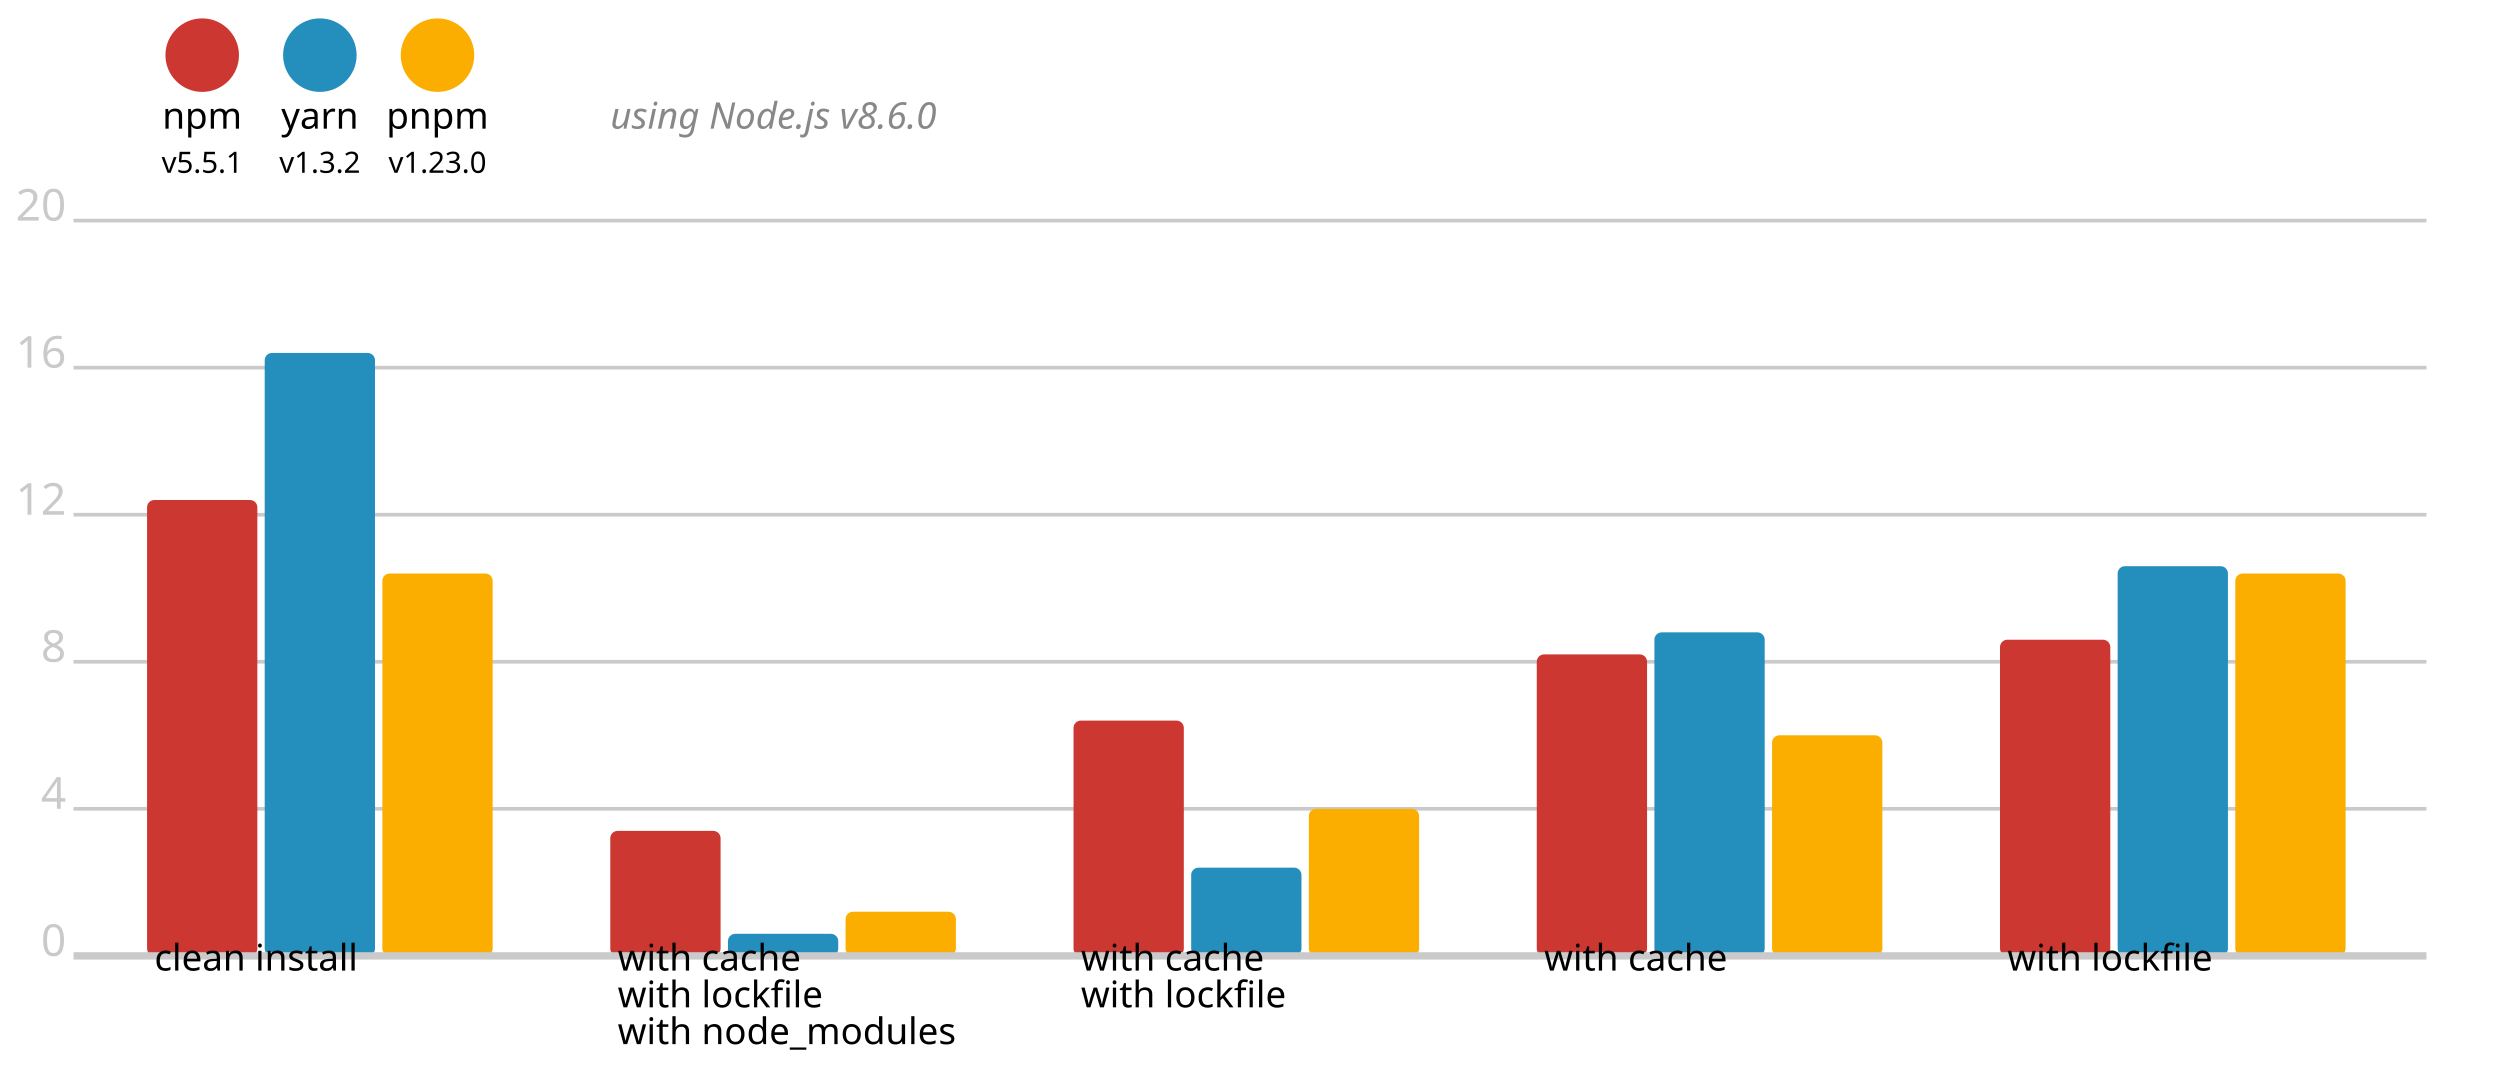
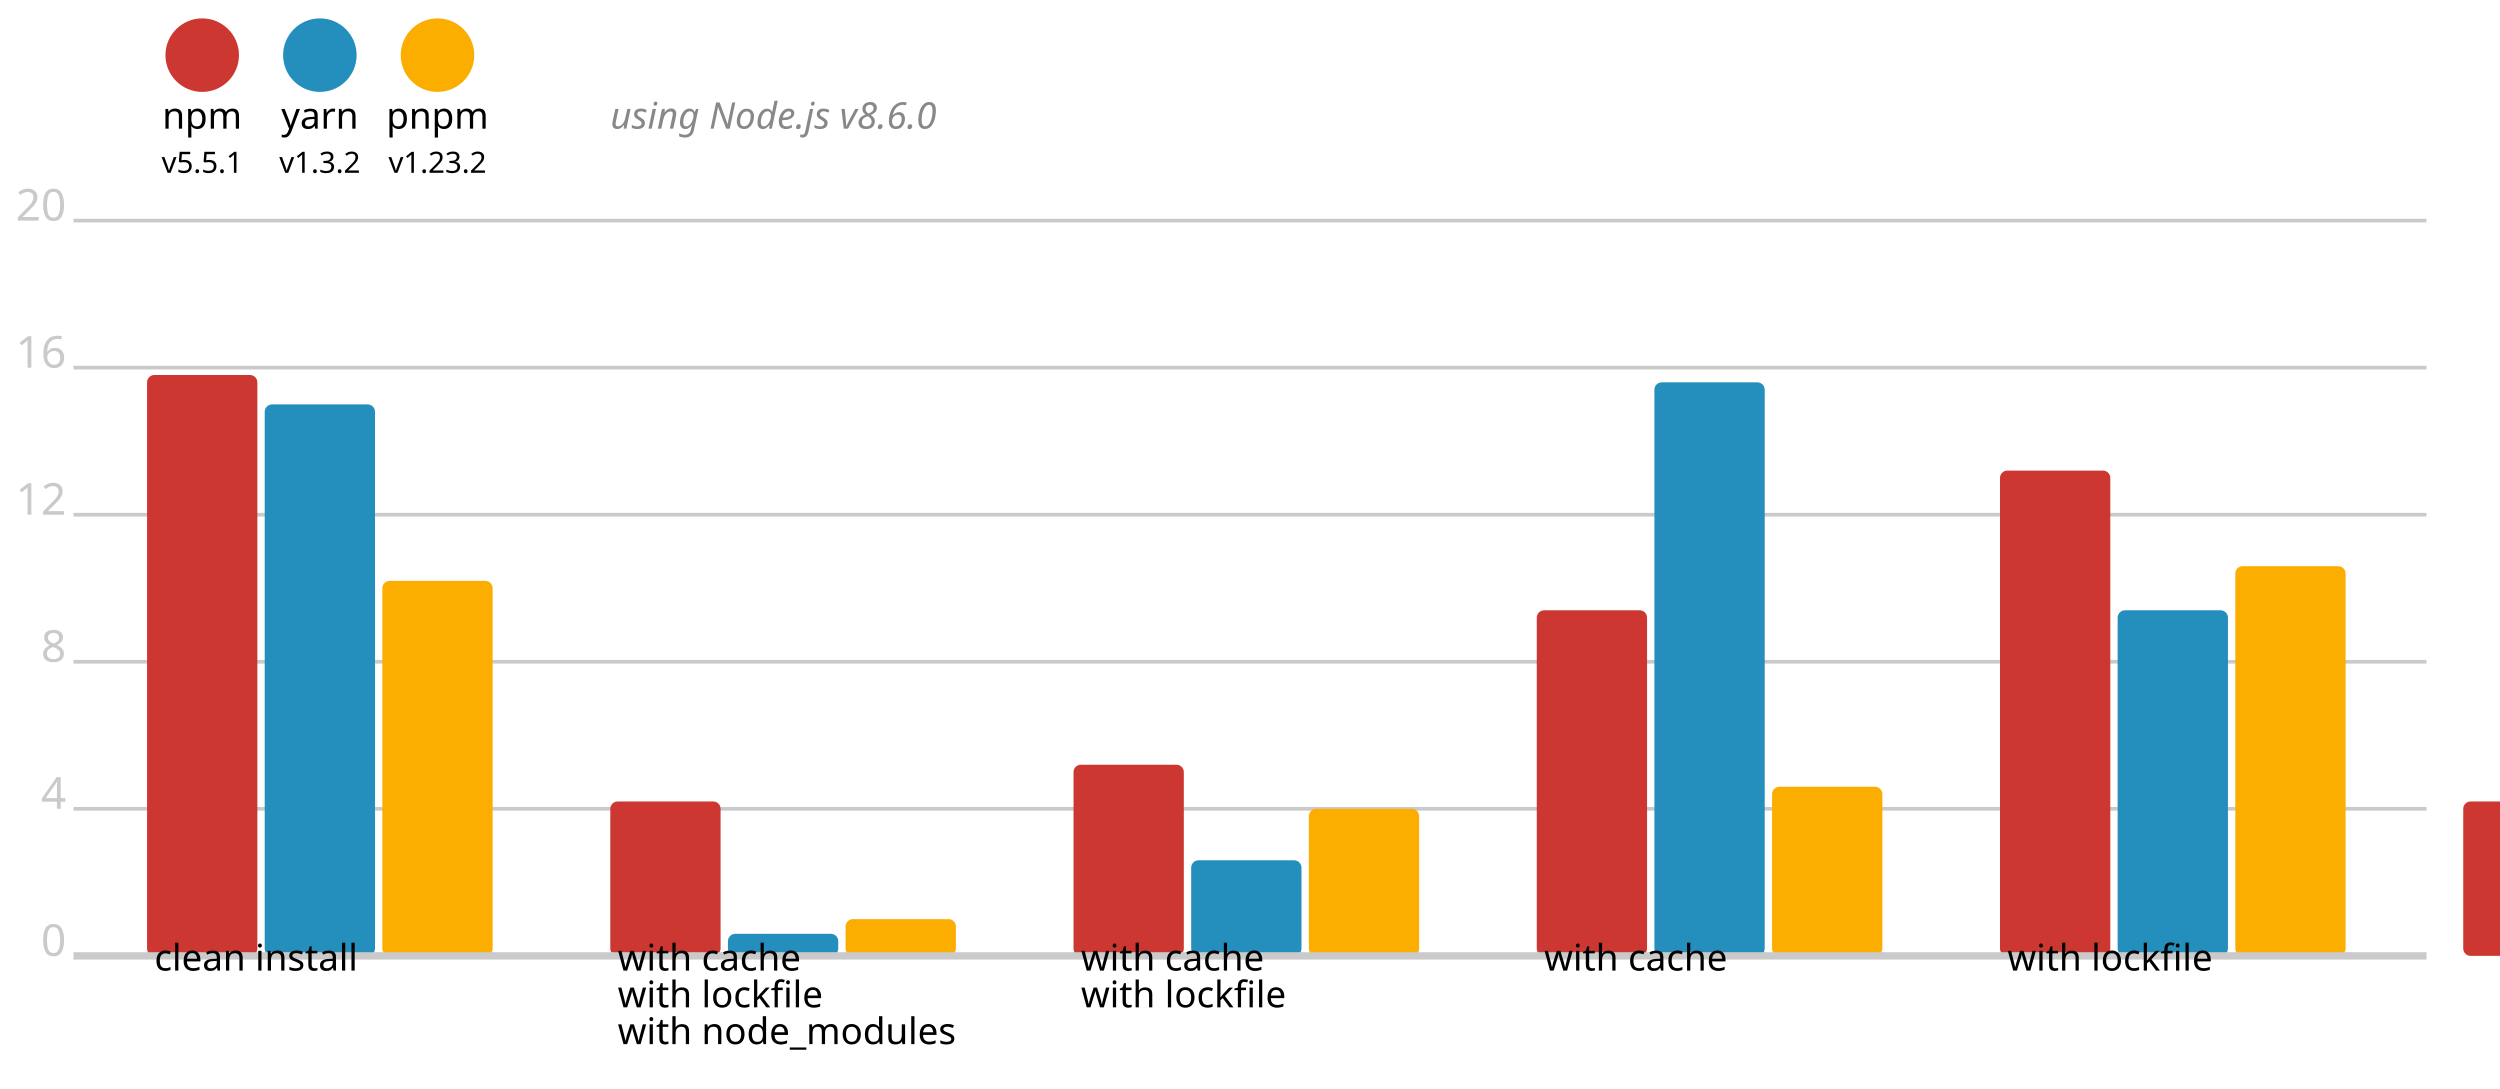
<svg xmlns="http://www.w3.org/2000/svg" version="1.1" viewBox="0 0 340 148">
  <circle cx="27.5" cy="7.5" r="5" fill="#cd3731" />
  <text x="27.5" y="17.5" font-size="5" font-family="system-ui" alignment-baseline="middle" text-anchor="middle">npm</text>
  <text x="27.5" y="23.5" font-size="4" font-family="system-ui" alignment-baseline="middle" text-anchor="middle">v5.5.1</text>
  <circle cx="43.5" cy="7.5" r="5" fill="#248ebd" />
  <text x="43.5" y="17.5" font-size="5" font-family="system-ui" alignment-baseline="middle" text-anchor="middle">yarn</text>
  <text x="43.5" y="23.5" font-size="4" font-family="system-ui" alignment-baseline="middle" text-anchor="middle">v1.3.2</text>
  <circle cx="59.5" cy="7.5" r="5" fill="#fbae00" />
  <text x="59.5" y="17.5" font-size="5" font-family="system-ui" alignment-baseline="middle" text-anchor="middle">pnpm</text>
-   <text x="59.5" y="23.5" font-size="4" font-family="system-ui" alignment-baseline="middle" text-anchor="middle">v1.23.0</text>
+   <text x="59.5" y="23.5" font-size="4" font-family="system-ui" alignment-baseline="middle" text-anchor="middle">v1.23.2</text>
  <text x="83" y="17.5" font-size="5" font-family="system-ui" font-style="italic" alignment-baseline="middle" fill="#888">using Node.js v8.6.0</text>
  <line x1="10" y1="30" x2="330" y2="30" stroke-width="0.5" stroke="#cacaca" />
  <text x="9" y="30" fill="#cacaca" font-size="6" font-family="system-ui" alignment-baseline="middle" text-anchor="end">20</text>
  <line x1="10" y1="50" x2="330" y2="50" stroke-width="0.5" stroke="#cacaca" />
  <text x="9" y="50" fill="#cacaca" font-size="6" font-family="system-ui" alignment-baseline="middle" text-anchor="end">16</text>
  <line x1="10" y1="70" x2="330" y2="70" stroke-width="0.5" stroke="#cacaca" />
  <text x="9" y="70" fill="#cacaca" font-size="6" font-family="system-ui" alignment-baseline="middle" text-anchor="end">12</text>
  <line x1="10" y1="90" x2="330" y2="90" stroke-width="0.5" stroke="#cacaca" />
  <text x="9" y="90" fill="#cacaca" font-size="6" font-family="system-ui" alignment-baseline="middle" text-anchor="end">8</text>
  <line x1="10" y1="110" x2="330" y2="110" stroke-width="0.5" stroke="#cacaca" />
  <text x="9" y="110" fill="#cacaca" font-size="6" font-family="system-ui" alignment-baseline="middle" text-anchor="end">4</text>
  <text x="9" y="130" fill="#cacaca" font-size="6" font-family="system-ui" alignment-baseline="middle" text-anchor="end">0</text>
-   <rect x="20" y="68" width="15" height="62" fill="#cd3731" rx="1" ry="1" />
-   <rect x="36" y="48" width="15" height="82" fill="#248ebd" rx="1" ry="1" />
-   <rect x="52" y="78" width="15" height="52" fill="#fbae00" rx="1" ry="1" />
-   <rect x="83" y="113" width="15" height="17" fill="#cd3731" rx="1" ry="1" />
+   <rect x="20" y="51" width="15" height="79" fill="#cd3731" rx="1" ry="1" />
+   <rect x="36" y="55" width="15" height="75" fill="#248ebd" rx="1" ry="1" />
+   <rect x="52" y="79" width="15" height="51" fill="#fbae00" rx="1" ry="1" />
+   <rect x="83" y="109" width="15" height="21" fill="#cd3731" rx="1" ry="1" />
  <rect x="99" y="127" width="15" height="3" fill="#248ebd" rx="1" ry="1" />
-   <rect x="115" y="124" width="15" height="6" fill="#fbae00" rx="1" ry="1" />
-   <rect x="146" y="98" width="15" height="32" fill="#cd3731" rx="1" ry="1" />
-   <rect x="162" y="118" width="15" height="12" fill="#248ebd" rx="1" ry="1" />
+   <rect x="115" y="125" width="15" height="5" fill="#fbae00" rx="1" ry="1" />
+   <rect x="146" y="104" width="15" height="26" fill="#cd3731" rx="1" ry="1" />
+   <rect x="162" y="117" width="15" height="13" fill="#248ebd" rx="1" ry="1" />
  <rect x="178" y="110" width="15" height="20" fill="#fbae00" rx="1" ry="1" />
-   <rect x="209" y="89" width="15" height="41" fill="#cd3731" rx="1" ry="1" />
-   <rect x="225" y="86" width="15" height="44" fill="#248ebd" rx="1" ry="1" />
-   <rect x="241" y="100" width="15" height="30" fill="#fbae00" rx="1" ry="1" />
-   <rect x="272" y="87" width="15" height="43" fill="#cd3731" rx="1" ry="1" />
-   <rect x="288" y="77" width="15" height="53" fill="#248ebd" rx="1" ry="1" />
-   <rect x="304" y="78" width="15" height="52" fill="#fbae00" rx="1" ry="1" />
+   <rect x="209" y="83" width="15" height="47" fill="#cd3731" rx="1" ry="1" />
+   <rect x="225" y="52" width="15" height="78" fill="#248ebd" rx="1" ry="1" />
+   <rect x="241" y="107" width="15" height="23" fill="#fbae00" rx="1" ry="1" />
+   <rect x="272" y="64" width="15" height="66" fill="#cd3731" rx="1" ry="1" />
+   <rect x="288" y="83" width="15" height="47" fill="#248ebd" rx="1" ry="1" />
+   <rect x="304" y="77" width="15" height="53" fill="#fbae00" rx="1" ry="1" />
+   <rect x="335" y="109" width="15" height="21" fill="#cd3731" rx="1" ry="1" />
+   <rect x="351" y="83" width="15" height="47" fill="#248ebd" rx="1" ry="1" />
+   <rect x="367" y="94" width="15" height="36" fill="#fbae00" rx="1" ry="1" />
+   <rect x="398" y="108" width="15" height="22" fill="#cd3731" rx="1" ry="1" />
+   <rect x="414" y="127" width="15" height="3" fill="#248ebd" rx="1" ry="1" />
+   <rect x="430" y="125" width="15" height="5" fill="#fbae00" rx="1" ry="1" />
+   <rect x="461" y="109" width="15" height="21" fill="#cd3731" rx="1" ry="1" />
+   <rect x="477" y="50" width="15" height="80" fill="#248ebd" rx="1" ry="1" />
+   <rect x="493" y="86" width="15" height="44" fill="#fbae00" rx="1" ry="1" />
  <line x1="10" y1="130" x2="330" y2="130" stroke-width="1" stroke="#cacaca" />
  <text x="21" y="132" font-size="5" font-family="system-ui" alignment-baseline="hanging" text-anchor="start">clean install</text>
  <text x="84" y="132" font-size="5" font-family="system-ui" alignment-baseline="hanging" text-anchor="start">with cache</text>
  <text x="84" y="137" font-size="5" font-family="system-ui" alignment-baseline="hanging" text-anchor="start">with lockfile</text>
  <text x="84" y="142" font-size="5" font-family="system-ui" alignment-baseline="hanging" text-anchor="start">with node_modules</text>
  <text x="147" y="132" font-size="5" font-family="system-ui" alignment-baseline="hanging" text-anchor="start">with cache</text>
  <text x="147" y="137" font-size="5" font-family="system-ui" alignment-baseline="hanging" text-anchor="start">with lockfile</text>
  <text x="210" y="132" font-size="5" font-family="system-ui" alignment-baseline="hanging" text-anchor="start">with cache</text>
  <text x="273" y="132" font-size="5" font-family="system-ui" alignment-baseline="hanging" text-anchor="start">with lockfile</text>
</svg>
